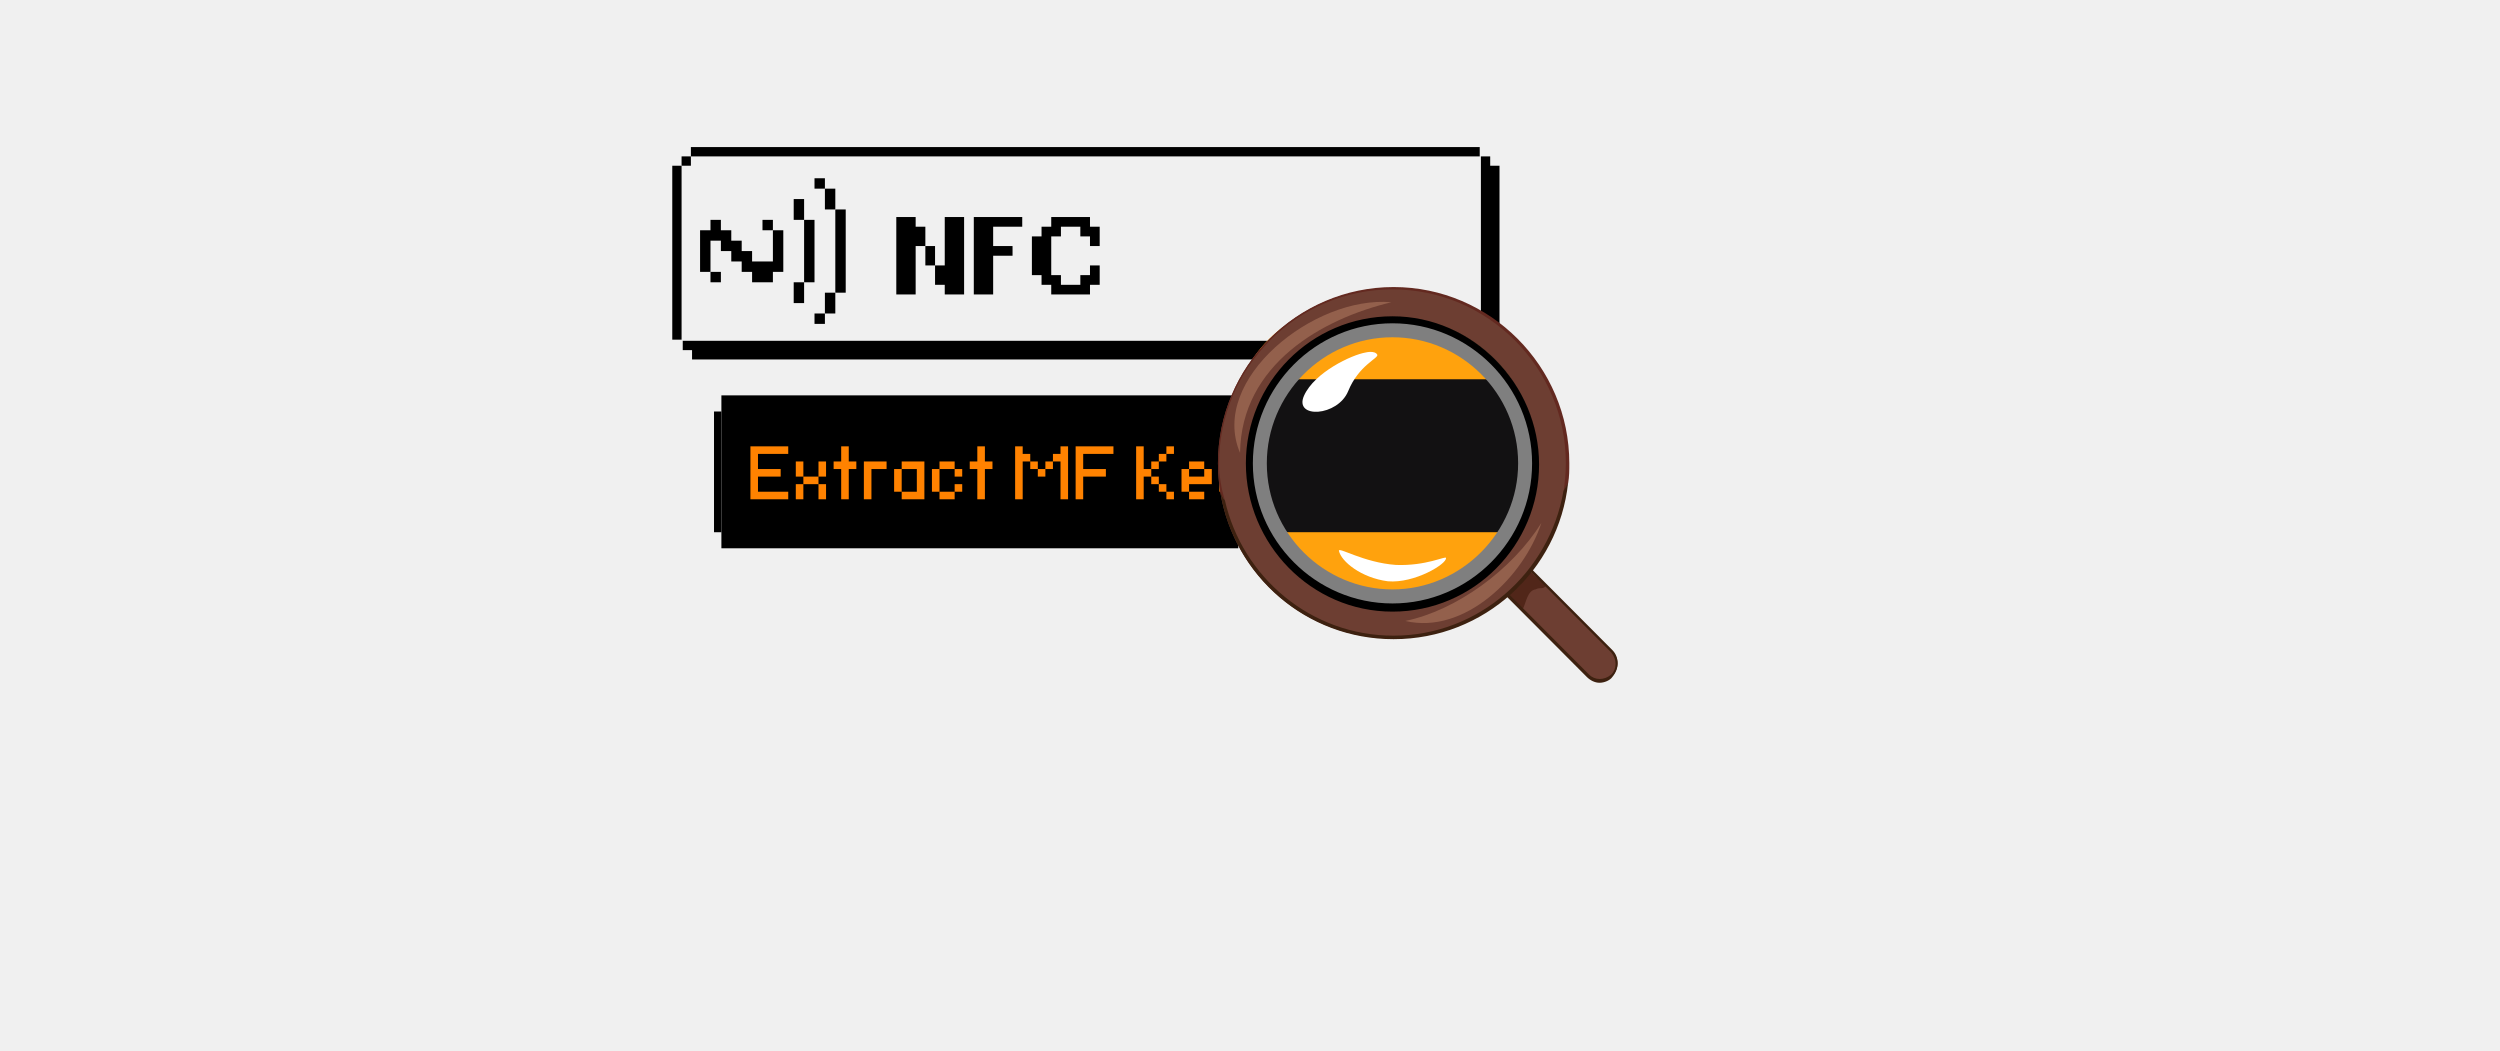
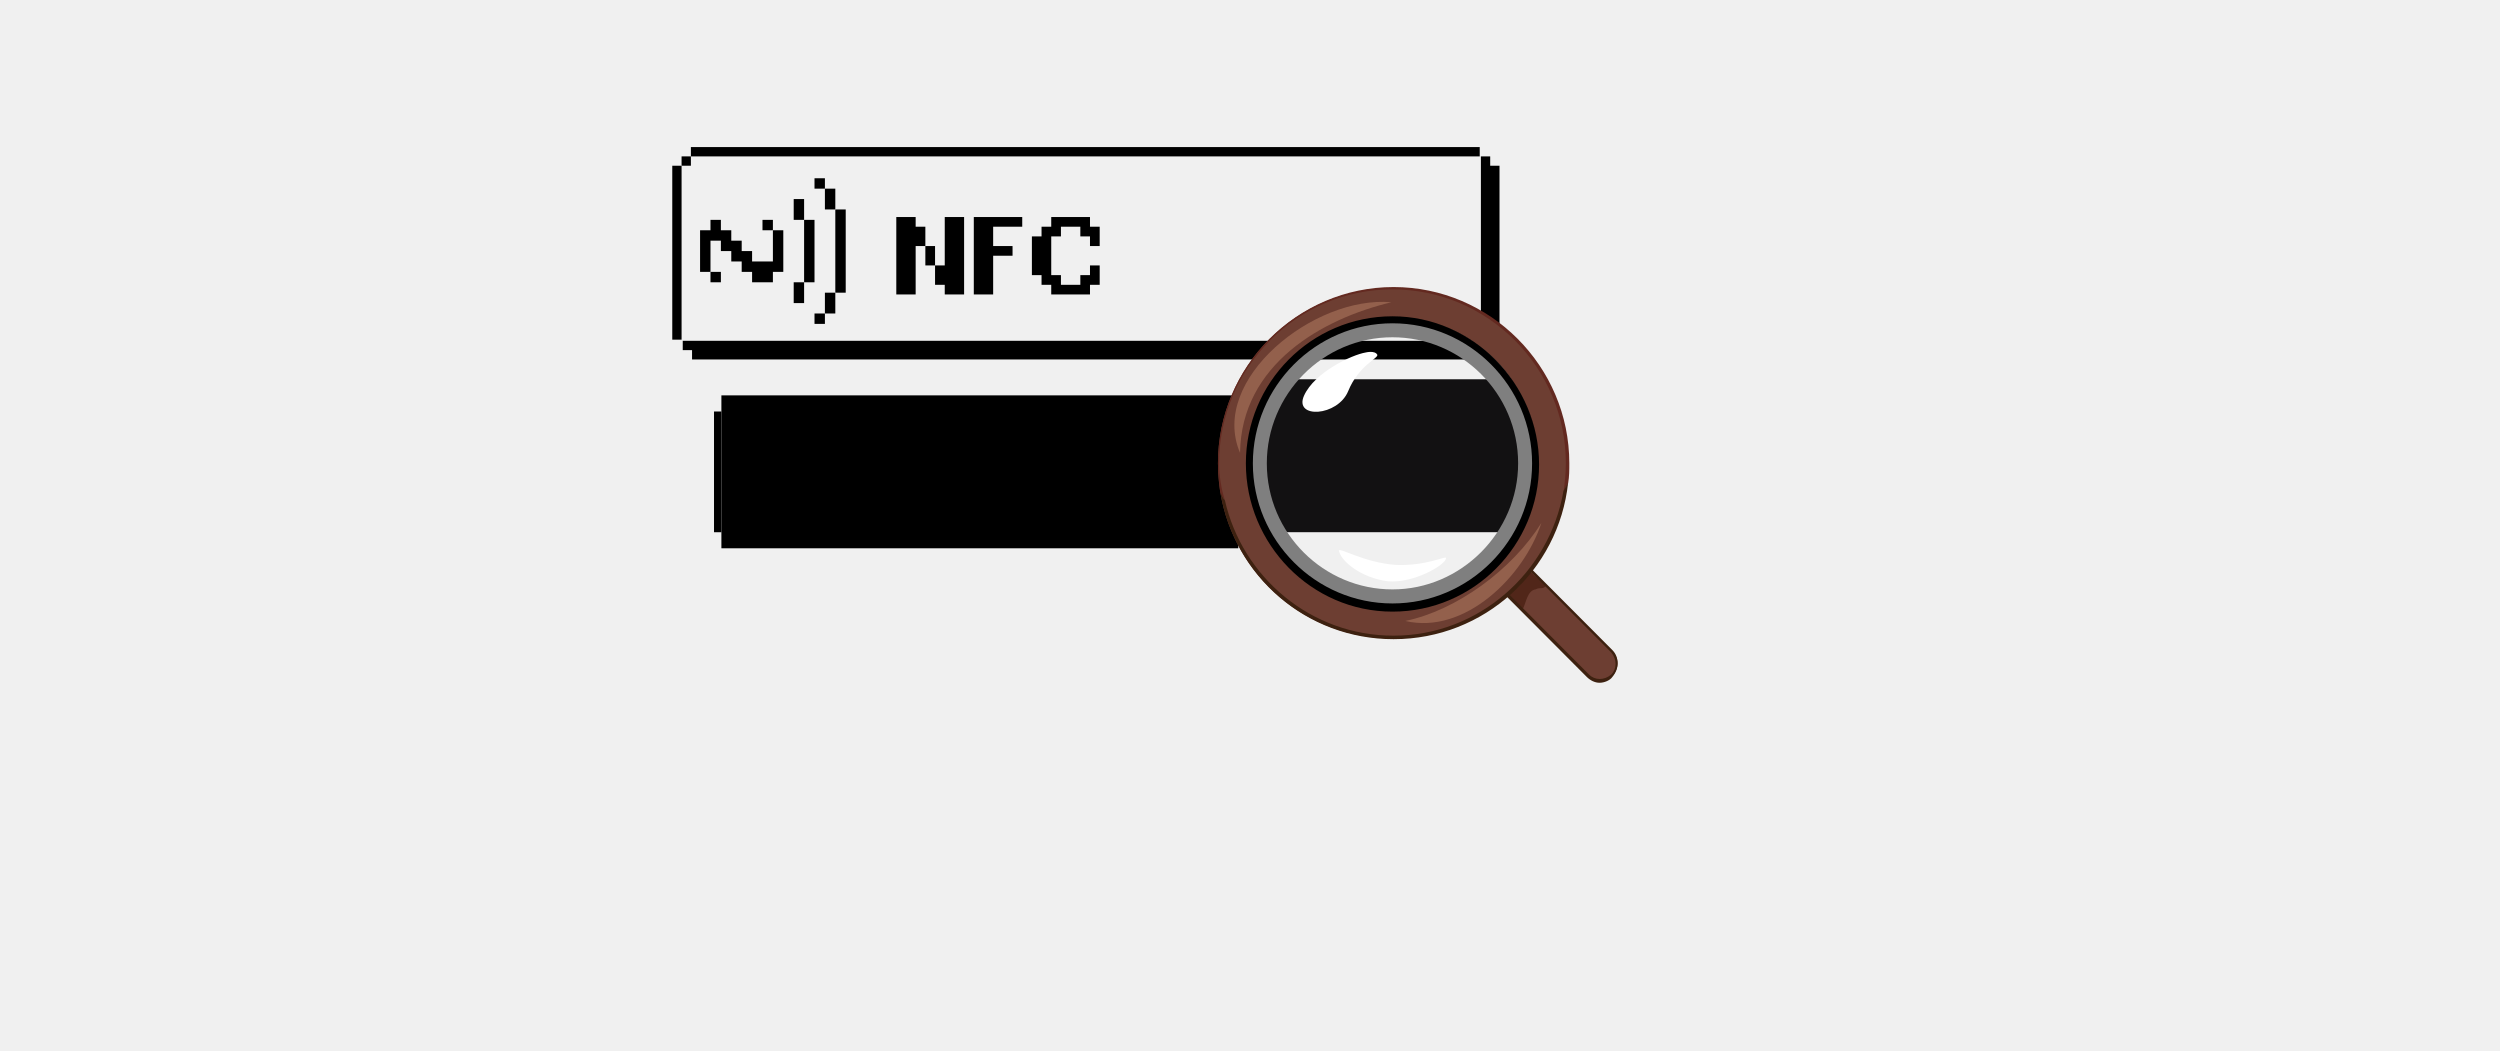
<svg xmlns="http://www.w3.org/2000/svg" width="238" height="100" viewBox="0 0 238 100" fill="none">
  <path d="M64.887 30.558C64.887 25.669 64.887 20.668 64.887 15.778H64C64 21.335 64 26.891 64 32.337H64.887C64.887 31.892 64.887 31.003 64.887 30.558Z" fill="black" />
  <path d="M141.867 15.777V14.888H140.981C140.981 20.667 140.981 26.556 140.981 32.446C115.616 32.446 90.251 32.446 64.997 32.446V33.335H65.883V34.224C91.248 34.224 116.613 34.224 141.867 34.224V33.335H142.753C142.753 27.557 142.753 21.667 142.753 15.777H141.867V15.777Z" fill="black" />
  <path d="M65.773 14.888H64.886V15.777H65.773V14.888Z" fill="black" />
  <path d="M67.656 14.889C92.024 14.889 116.502 14.889 140.87 14.889V14C115.838 14 90.805 14 65.773 14V14.889C66.326 14.889 67.213 14.889 67.656 14.889Z" fill="black" />
  <path d="M78.531 29.844H77.541V30.834H78.531V29.844Z" fill="black" />
  <path d="M78.531 28.854V29.844H79.522V28.854V27.863H78.531V28.854Z" fill="black" />
  <path d="M76.551 27.863V26.873H75.56V27.863V28.854H76.551V27.863Z" fill="black" />
  <path d="M77.541 25.883V24.892V23.902V22.912V21.921V20.931H76.551V21.921V22.912V23.902V24.892V25.883V26.873H77.541V25.883Z" fill="black" />
  <path d="M68.628 25.883H67.638V26.873H68.628V25.883Z" fill="black" />
  <path d="M67.638 24.892V23.902V22.912H68.628V23.902H69.618V24.892H70.609V25.883H71.599V26.873H72.589H73.58V25.883H74.57V24.892V23.902V22.912V21.921H73.58V22.912V23.902V24.892H72.589H71.599V23.902H70.609V22.912H69.618V21.921H68.628V20.931H67.638V21.921H66.647V22.912V23.902V24.892V25.883H67.638V24.892Z" fill="black" />
  <path d="M73.58 20.931H72.589V21.921H73.58V20.931Z" fill="black" />
  <path d="M79.522 20.931V21.921V22.911V23.902V24.892V25.883V26.873V27.863H80.512V26.873V25.883V24.892V23.902V22.911V21.921V20.931V19.94H79.522V20.931Z" fill="black" />
  <path d="M78.531 19.94H79.522V18.95V17.96H78.531V18.95V19.94Z" fill="black" />
  <path d="M76.551 18.95H75.56V19.941V20.931H76.551V19.941V18.95Z" fill="black" />
  <path d="M78.531 16.97H77.541V17.96H78.531V16.97Z" fill="black" />
  <path d="M88.094 25.269V23.424H89.017V25.269H88.094ZM85.328 28.032V20.661H87.17V21.583H88.094V23.424H87.17V28.032H85.328ZM89.94 28.032V27.114H89.017V25.269H89.94V20.661H91.782V28.032H89.94Z" fill="black" />
  <path d="M92.706 28.032V20.661H97.317V21.583H94.548V23.424H96.394V24.346H94.548V28.032H92.706Z" fill="black" />
  <path d="M100.078 28.032V27.114H99.155V26.192H98.236V22.506H99.155V21.583H100.078V20.661H103.767V21.583H104.69V23.424H103.767V22.506H102.848V21.583H101.001V22.506H100.078V26.192H101.001V27.114H102.848V26.192H103.767V25.269H104.69V27.114H103.767V28.032H100.078Z" fill="black" />
  <rect x="68.677" y="37.639" width="49.21" height="14.558" fill="black" />
  <rect x="67.974" y="39.175" width="0.703" height="11.493" fill="black" />
-   <path d="M 102.4,47.532 V 42.492 h 3.6 v 0.72 h -2.88 v 1.44 h 2.16 v 0.72 h -2.16 v 1.44 0.72 z" fill="#ff8200" />
-   <path d="M 71.44,47.532 V 42.492 h 3.6 v 0.72 h -2.88 v 1.44 h 2.16 v 0.72 h -2.16 v 1.44 h 2.88 v 0.72 z" fill="#ff8200" />
-   <path d="m 76.48,46.092 v -0.72 H 77.92 v 0.72 z M 75.76,43.932 v 1.44 h 0.72 v -1.44 z m 2.16,2.16 v 1.44 h 0.72 v -1.44 z m 0,-2.16 v 1.44 h 0.72 v -1.44 z m -2.16,2.16 v 1.44 h 0.72 v -1.44 z" fill="#ff8200" />
-   <path d="m 120.4,43.932 v 0.72 h 1.44 v -0.72 z m -0.72,2.88 v 0.72 h 1.44 v -0.72 z m 0,-2.16 v 0.72 h 0.72 v -0.72 z m 0.72,0.72 v 0.72 h 0.72 v -0.72 z m 0.72,0.72 v 0.72 h 0.72 v -0.72 z" fill="#ff8200" />
-   <path d="m 116.08,43.932 v 2.88 h 0.72 v -2.88 z m 2.16,0 v 4.32 h 0.72 v -4.32 z m -1.44,2.88 v 0.72 h 1.44 v -0.72 z m 0,1.44 v 0.72 h 1.44 v -0.72 z" fill="#ff8200" />
-   <path d="m 108.16,42.492 h 0.72 v 2.16 h 0.72 v 0.72 h -0.72 v 2.16 h -0.72 z m 2.88,0 h 0.72 v 0.72 h -0.72 z m 0,4.32 h 0.72 v 0.72 h -0.72 z m -0.72,-3.6 h 0.72 v 0.72 h -0.72 z m -0.72,0.72 h 0.72 v 0.72 h -0.72 z m 0.72,2.16 h 0.72 v 0.72 h -0.72 z m -0.72,-0.72 h 0.72 v 0.72 h -0.72 z" fill="#ff8200" />
-   <path d="m 96.64,42.492 h 0.72 v 5.04 h -0.72 z m 4.32,0 h 0.72 v 5.04 h -0.72 z m -3.6,0.72 h 0.72 v 0.72 h -0.72 z m 2.16,0.72 h 0.72 v 0.72 h -0.72 z m 0.72,-0.72 h 0.72 v 0.72 h -0.72 z m -2.16,0.72 h 0.72 v 0.72 h -0.72 z m 0.72,0.72 h 0.72 v 0.72 H 98.8 Z" fill="#ff8200" />
-   <path d="M 80.081,47.532 V 44.652 H 79.36 v -0.72 h 0.721 V 42.492 h 0.721 v 1.44 h 0.721 v 0.72 h -0.721 v 2.88 z" fill="#ff8200" />
-   <path d="m 113.201,47.532 v -0.72 h 1.441 v 0.72 z m -0.721,-0.72 V 44.652 h 0.721 v 0.72 h 1.441 v -0.72 h 0.721 v 1.44 h -2.162 v 0.72 z m 0.721,-2.16 v -0.72 h 1.441 v 0.72 z" fill="#ff8200" />
-   <path d="m 89.441,47.532 v -0.72 h 1.441 v 0.72 z m 1.441,-0.72 V 46.092 h 0.721 v 0.72 z m -2.162,0 V 44.652 h 0.721 v 2.16 z m 2.162,-1.44 v -0.72 h 0.721 v 0.72 z m -1.441,-0.72 v -0.72 h 1.441 v 0.72 z" fill="#ff8200" />
-   <path d="M 93.041,47.532 V 44.652 H 92.32 v -0.72 h 0.721 V 42.492 h 0.721 v 1.44 h 0.721 v 0.72 h -0.721 v 2.88 z" fill="#ff8200" />
-   <path d="M 82.24,47.532 V 43.932 h 2.162 v 0.72 h -1.441 v 2.88 z" fill="#ff8200" />
-   <path d="M 85.12,46.812 V 44.652 h 0.721 v 2.16 z m 0.721,0.72 v -0.72 h 1.441 V 44.652 h -1.441 v -0.72 h 2.161 v 3.6 z" fill="#ff8200" />
-   <path d="M117.366 40.557C117.366 41.264 117.366 42.006 117.366 42.773C117.366 51.185 124.185 58.004 132.596 58.004H133.268C141.309 58.004 147.826 51.486 147.826 43.446V43.446C147.826 35.406 141.309 28.888 133.268 28.888H129.035C122.591 28.888 117.366 34.113 117.366 40.557V40.557Z" fill="#FFA20D" />
+   <path d="M 102.4,47.532 V 42.492 h 3.6 v 0.72 h -2.88 v 1.44 h 2.16 v 0.72 h -2.16 v 1.44 0.72 z" fill="none" />
+   <path d="M 71.44,47.532 V 42.492 h 3.6 v 0.72 h -2.88 v 1.44 h 2.16 v 0.72 h -2.16 v 1.44 h 2.88 v 0.72 z" fill="none" />
+   <path d="m 76.48,46.092 v -0.72 H 77.92 v 0.72 z M 75.76,43.932 v 1.44 h 0.72 v -1.44 z m 2.16,2.16 v 1.44 h 0.72 v -1.44 z m 0,-2.16 v 1.44 h 0.72 v -1.44 z m -2.16,2.16 v 1.44 h 0.72 v -1.44 z" fill="none" />
+   <path d="m 120.4,43.932 v 0.72 h 1.44 v -0.72 z m -0.72,2.88 v 0.72 h 1.44 v -0.72 z m 0,-2.16 v 0.72 h 0.72 v -0.72 z m 0.72,0.72 v 0.72 h 0.72 v -0.72 z m 0.72,0.72 v 0.72 h 0.72 v -0.72 z" fill="none" />
+   <path d="m 116.08,43.932 v 2.88 h 0.72 v -2.88 z m 2.16,0 v 4.32 h 0.72 v -4.32 z m -1.44,2.88 v 0.72 h 1.44 v -0.72 z m 0,1.44 v 0.72 h 1.44 v -0.72 z" fill="none" />
+   <path d="m 108.16,42.492 h 0.72 v 2.16 h 0.72 v 0.72 h -0.72 v 2.16 h -0.72 z m 2.88,0 h 0.72 v 0.72 h -0.72 z m 0,4.32 h 0.72 v 0.72 h -0.72 z m -0.72,-3.6 h 0.72 v 0.72 h -0.72 z m -0.72,0.72 h 0.72 v 0.72 h -0.72 z m 0.72,2.16 h 0.72 v 0.72 h -0.72 z m -0.72,-0.72 h 0.72 v 0.72 h -0.72 z" fill="none" />
+   <path d="m 96.64,42.492 h 0.72 v 5.04 h -0.72 z m 4.32,0 h 0.72 v 5.04 h -0.72 z m -3.6,0.72 h 0.72 v 0.72 h -0.72 z m 2.16,0.72 h 0.72 v 0.72 h -0.72 z m 0.72,-0.72 h 0.72 v 0.72 h -0.72 z m -2.16,0.72 h 0.72 v 0.72 h -0.72 z m 0.72,0.72 h 0.72 v 0.72 H 98.8 Z" fill="none" />
+   <path d="M 80.081,47.532 V 44.652 H 79.36 v -0.72 h 0.721 V 42.492 h 0.721 v 1.44 h 0.721 v 0.72 h -0.721 v 2.88 z" fill="none" />
+   <path d="m 113.201,47.532 v -0.72 h 1.441 v 0.72 z m -0.721,-0.72 V 44.652 h 0.721 v 0.72 h 1.441 v -0.72 h 0.721 v 1.44 h -2.162 v 0.72 z m 0.721,-2.16 v -0.72 h 1.441 v 0.72 z" fill="none" />
+   <path d="m 89.441,47.532 v -0.72 h 1.441 v 0.72 z m 1.441,-0.72 V 46.092 h 0.721 v 0.72 z m -2.162,0 V 44.652 h 0.721 v 2.16 z m 2.162,-1.44 v -0.72 h 0.721 v 0.72 z m -1.441,-0.72 v -0.72 h 1.441 v 0.72 z" fill="none" />
+   <path d="M 93.041,47.532 V 44.652 H 92.32 v -0.72 h 0.721 V 42.492 h 0.721 v 1.44 h 0.721 v 0.72 h -0.721 v 2.88 z" fill="none" />
+   <path d="M 82.24,47.532 V 43.932 h 2.162 v 0.72 h -1.441 v 2.88 z" fill="none" />
+   <path d="M 85.12,46.812 V 44.652 h 0.721 v 2.16 z m 0.721,0.72 v -0.72 h 1.441 V 44.652 h -1.441 v -0.72 h 2.161 v 3.6 z" fill="none" />
+   <path d="M117.366 40.557C117.366 41.264 117.366 42.006 117.366 42.773C117.366 51.185 124.185 58.004 132.596 58.004H133.268C141.309 58.004 147.826 51.486 147.826 43.446V43.446C147.826 35.406 141.309 28.888 133.268 28.888H129.035C122.591 28.888 117.366 34.113 117.366 40.557V40.557Z" fill="none" />
  <path d="M118.606 50.667C128.796 50.667 133.005 50.667 143.195 50.667H141.423H142.42H141.091C141.645 50.667 142.642 50.667 143.195 50.667H140.98C141.534 50.667 142.531 50.667 143.085 50.667H141.312H142.309H140.98C141.534 50.667 142.531 50.667 143.085 50.667C142.752 50.667 141.534 50.667 141.091 50.667H142.088H140.316C141.091 50.667 142.198 50.667 143.085 50.667H141.423H142.42H141.091C141.645 50.667 142.642 50.667 143.195 50.667H141.423C142.309 50.667 143.638 50.667 144.525 50.667V49.667H145.521C145.521 45.444 145.521 41.221 145.521 37.109H144.525V36.109C143.638 36.109 142.309 36.109 141.423 36.109H143.195C142.642 36.109 141.645 36.109 141.091 36.109H142.42H141.423H143.195C142.42 36.109 141.202 36.109 140.426 36.109H142.198H141.202C141.645 36.109 142.752 36.109 143.195 36.109C142.642 36.109 141.645 36.109 141.091 36.109H142.42H141.423H143.195C142.642 36.109 141.645 36.109 141.091 36.109H143.306C142.752 36.109 141.755 36.109 141.202 36.109H142.531H141.423H143.195C133.005 36.109 128.796 36.109 118.606 36.109" fill="#121112" />
  <path d="M141.756 52.555C141.092 53.222 141.092 54.222 141.756 54.889L151.171 64.335C151.836 65.002 152.833 65.002 153.497 64.335C154.162 63.668 154.162 62.668 153.497 62.001L144.083 52.555C143.418 51.889 142.421 51.889 141.756 52.555Z" fill="#6D3E32" />
  <path d="M146.629 55.22C146.408 54.998 146.076 54.886 145.854 54.553C145.3 54.442 145.079 55.109 144.857 55.442C144.636 55.998 143.75 56.22 143.639 56.776C144.082 57.109 144.525 57.554 144.968 57.998C145.3 57.331 145.411 56.22 146.186 56.109C146.408 55.998 146.519 55.998 146.74 55.998C146.962 55.998 147.072 55.887 147.183 55.776C146.962 55.553 146.851 55.331 146.629 55.22Z" fill="#512619" />
  <path d="M152.279 65C151.836 65 151.393 64.778 151.061 64.444L141.646 54.998C140.981 54.332 140.981 53.22 141.646 52.442C141.978 52.109 142.421 51.887 142.864 51.887C143.307 51.887 143.75 52.109 144.083 52.442L153.498 61.888C154.162 62.555 154.162 63.666 153.498 64.444C153.276 64.778 152.722 65 152.279 65ZM142.864 52.22C142.421 52.22 142.089 52.331 141.867 52.665C141.314 53.22 141.314 54.109 141.867 54.776L151.282 64.222C151.836 64.778 152.722 64.778 153.387 64.222C153.941 63.666 153.941 62.777 153.387 62.111L143.972 52.665C143.64 52.442 143.307 52.22 142.864 52.22Z" fill="#3D2110" />
  <path d="M132.563 60.778C123.369 60.778 115.948 53.332 115.948 44.108C115.948 34.885 123.369 27.439 132.563 27.439C141.756 27.439 149.177 34.885 149.177 44.108C149.177 53.332 141.645 60.778 132.563 60.778ZM132.563 30.217C124.92 30.217 118.717 36.44 118.717 44.108C118.717 51.776 124.92 57.999 132.563 57.999C140.205 57.999 146.408 51.776 146.408 44.108C146.408 36.44 140.205 30.217 132.563 30.217Z" fill="#6D3E32" />
  <path d="M116.059 44.108C116.059 34.995 123.48 27.549 132.562 27.549C141.645 27.549 149.066 34.995 149.066 44.108C149.066 45.108 148.956 45.997 148.845 46.886C148.956 46.553 149.177 46.33 149.288 45.997C149.399 45.33 149.399 44.774 149.399 44.108C149.399 34.884 141.867 27.327 132.673 27.327C123.48 27.327 115.948 34.884 115.948 44.108C115.948 45.108 116.059 45.997 116.169 46.886C116.28 47.219 116.502 47.441 116.612 47.664C116.28 46.553 116.059 45.33 116.059 44.108Z" fill="#632920" />
  <path d="M148.841 46.736C147.512 54.515 140.755 60.516 132.669 60.516C124.805 60.516 118.27 54.96 116.609 47.625C116.387 47.403 116.276 47.069 116.166 46.847C117.495 54.849 124.362 60.85 132.669 60.85C141.309 60.85 148.398 54.293 149.284 45.958C149.173 46.181 148.952 46.514 148.841 46.736Z" fill="#3D2110" />
  <path d="M132.563 58.001C124.921 58.001 118.718 51.778 118.718 44.11C118.718 36.442 124.921 30.219 132.563 30.219C140.206 30.219 146.409 36.442 146.409 44.11C146.409 51.778 140.206 58.001 132.563 58.001ZM132.563 32.108C125.918 32.108 120.601 37.553 120.601 44.11C120.601 50.778 126.028 56.112 132.563 56.112C139.099 56.112 144.526 50.667 144.526 44.11C144.526 37.442 139.099 32.108 132.563 32.108Z" fill="#7F7F7F" />
  <path d="M132.564 30.111C124.81 30.111 118.607 36.445 118.607 44.113C118.607 51.781 124.81 58.227 132.564 58.227C140.317 58.227 146.52 51.892 146.52 44.224C146.52 36.557 140.206 30.111 132.564 30.111ZM132.564 57.449C125.253 57.449 119.272 51.448 119.272 44.113C119.272 36.779 125.253 30.778 132.564 30.778C139.874 30.778 145.855 36.779 145.855 44.113C145.855 51.448 139.874 57.449 132.564 57.449Z" fill="black" />
  <path d="M130.015 33.556C128.686 33.778 125.141 35.445 124.144 37.667C123.147 39.89 127.357 39.668 128.353 37.223C129.35 34.778 131.233 34.111 131.122 33.778C130.901 33.333 130.015 33.556 130.015 33.556Z" fill="white" />
  <path d="M137.658 53.116C137.658 52.893 135.775 53.894 132.895 53.782C129.794 53.56 127.357 52.004 127.468 52.449C127.689 53.449 129.572 55.005 132.12 55.338C134.668 55.56 137.769 53.671 137.658 53.116Z" fill="white" />
  <path d="M132.453 28.777C125.142 28.11 115.063 36.112 118.053 43.113C118.164 34.667 125.917 30.333 132.453 28.777Z" fill="#93604C" />
  <path d="M146.741 49.78C143.972 54.225 138.655 58.114 133.781 59.115C139.43 60.448 145.079 54.892 146.741 49.78Z" fill="#93604C" />
</svg>
